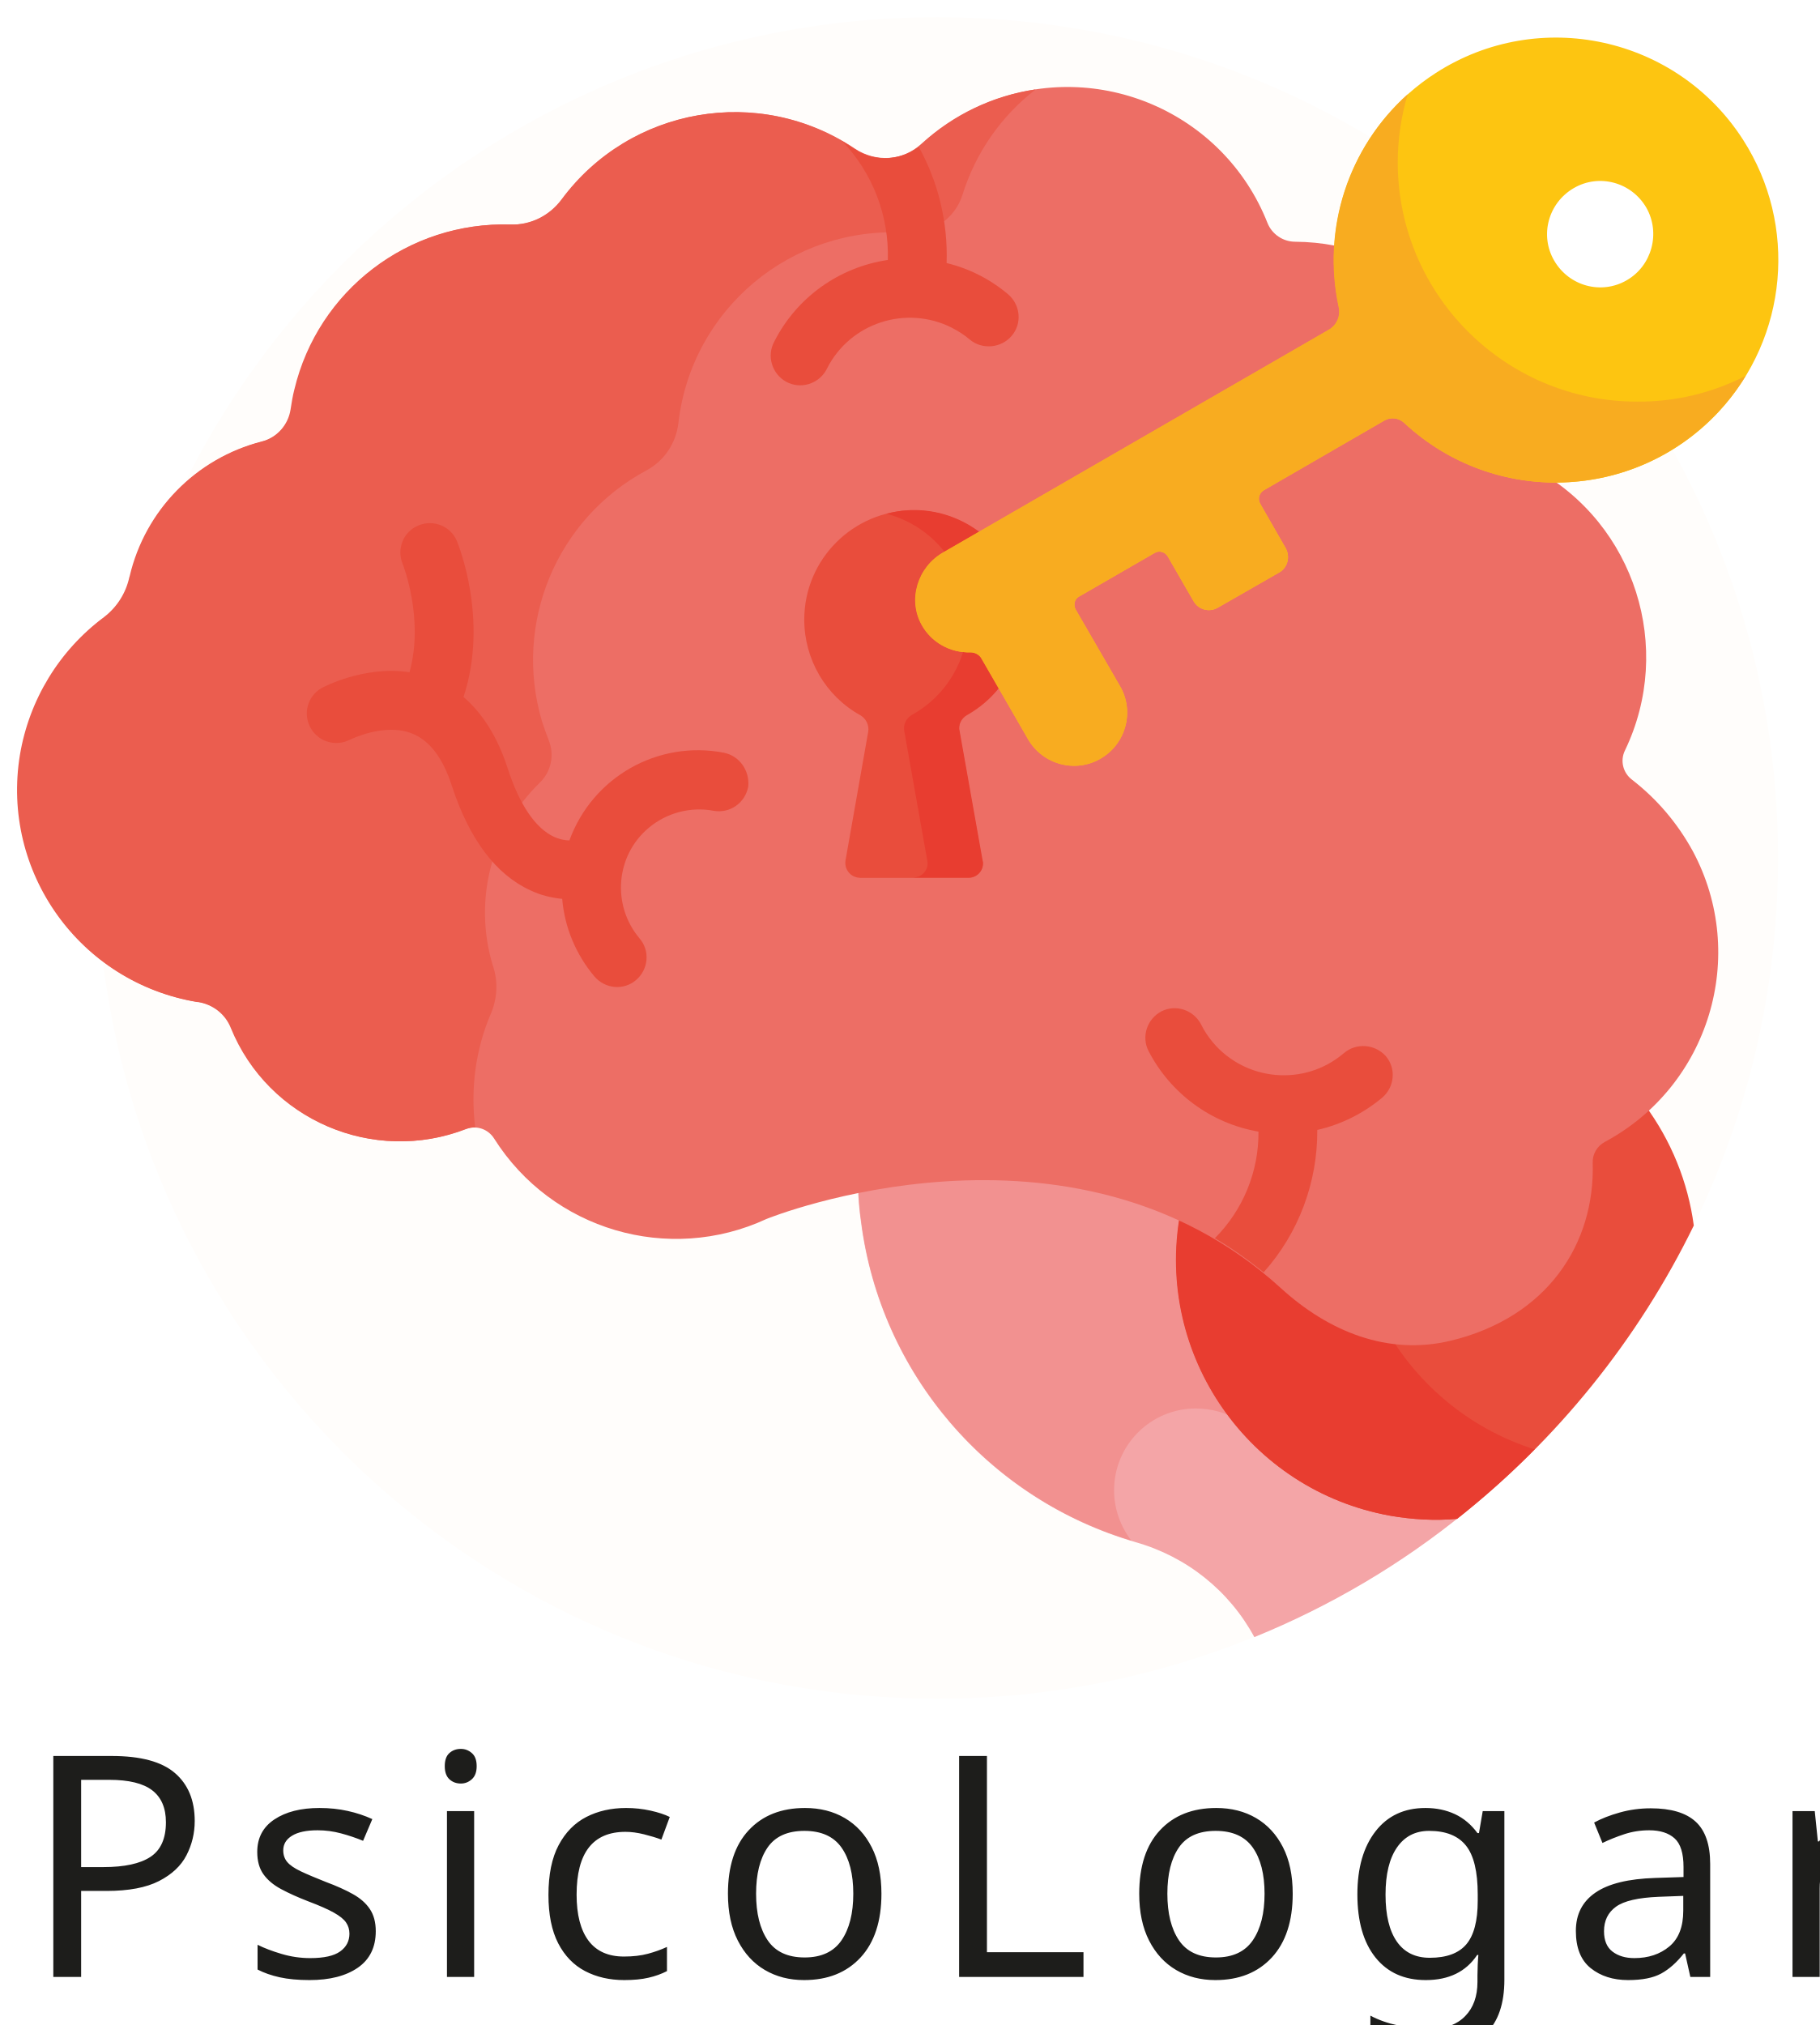
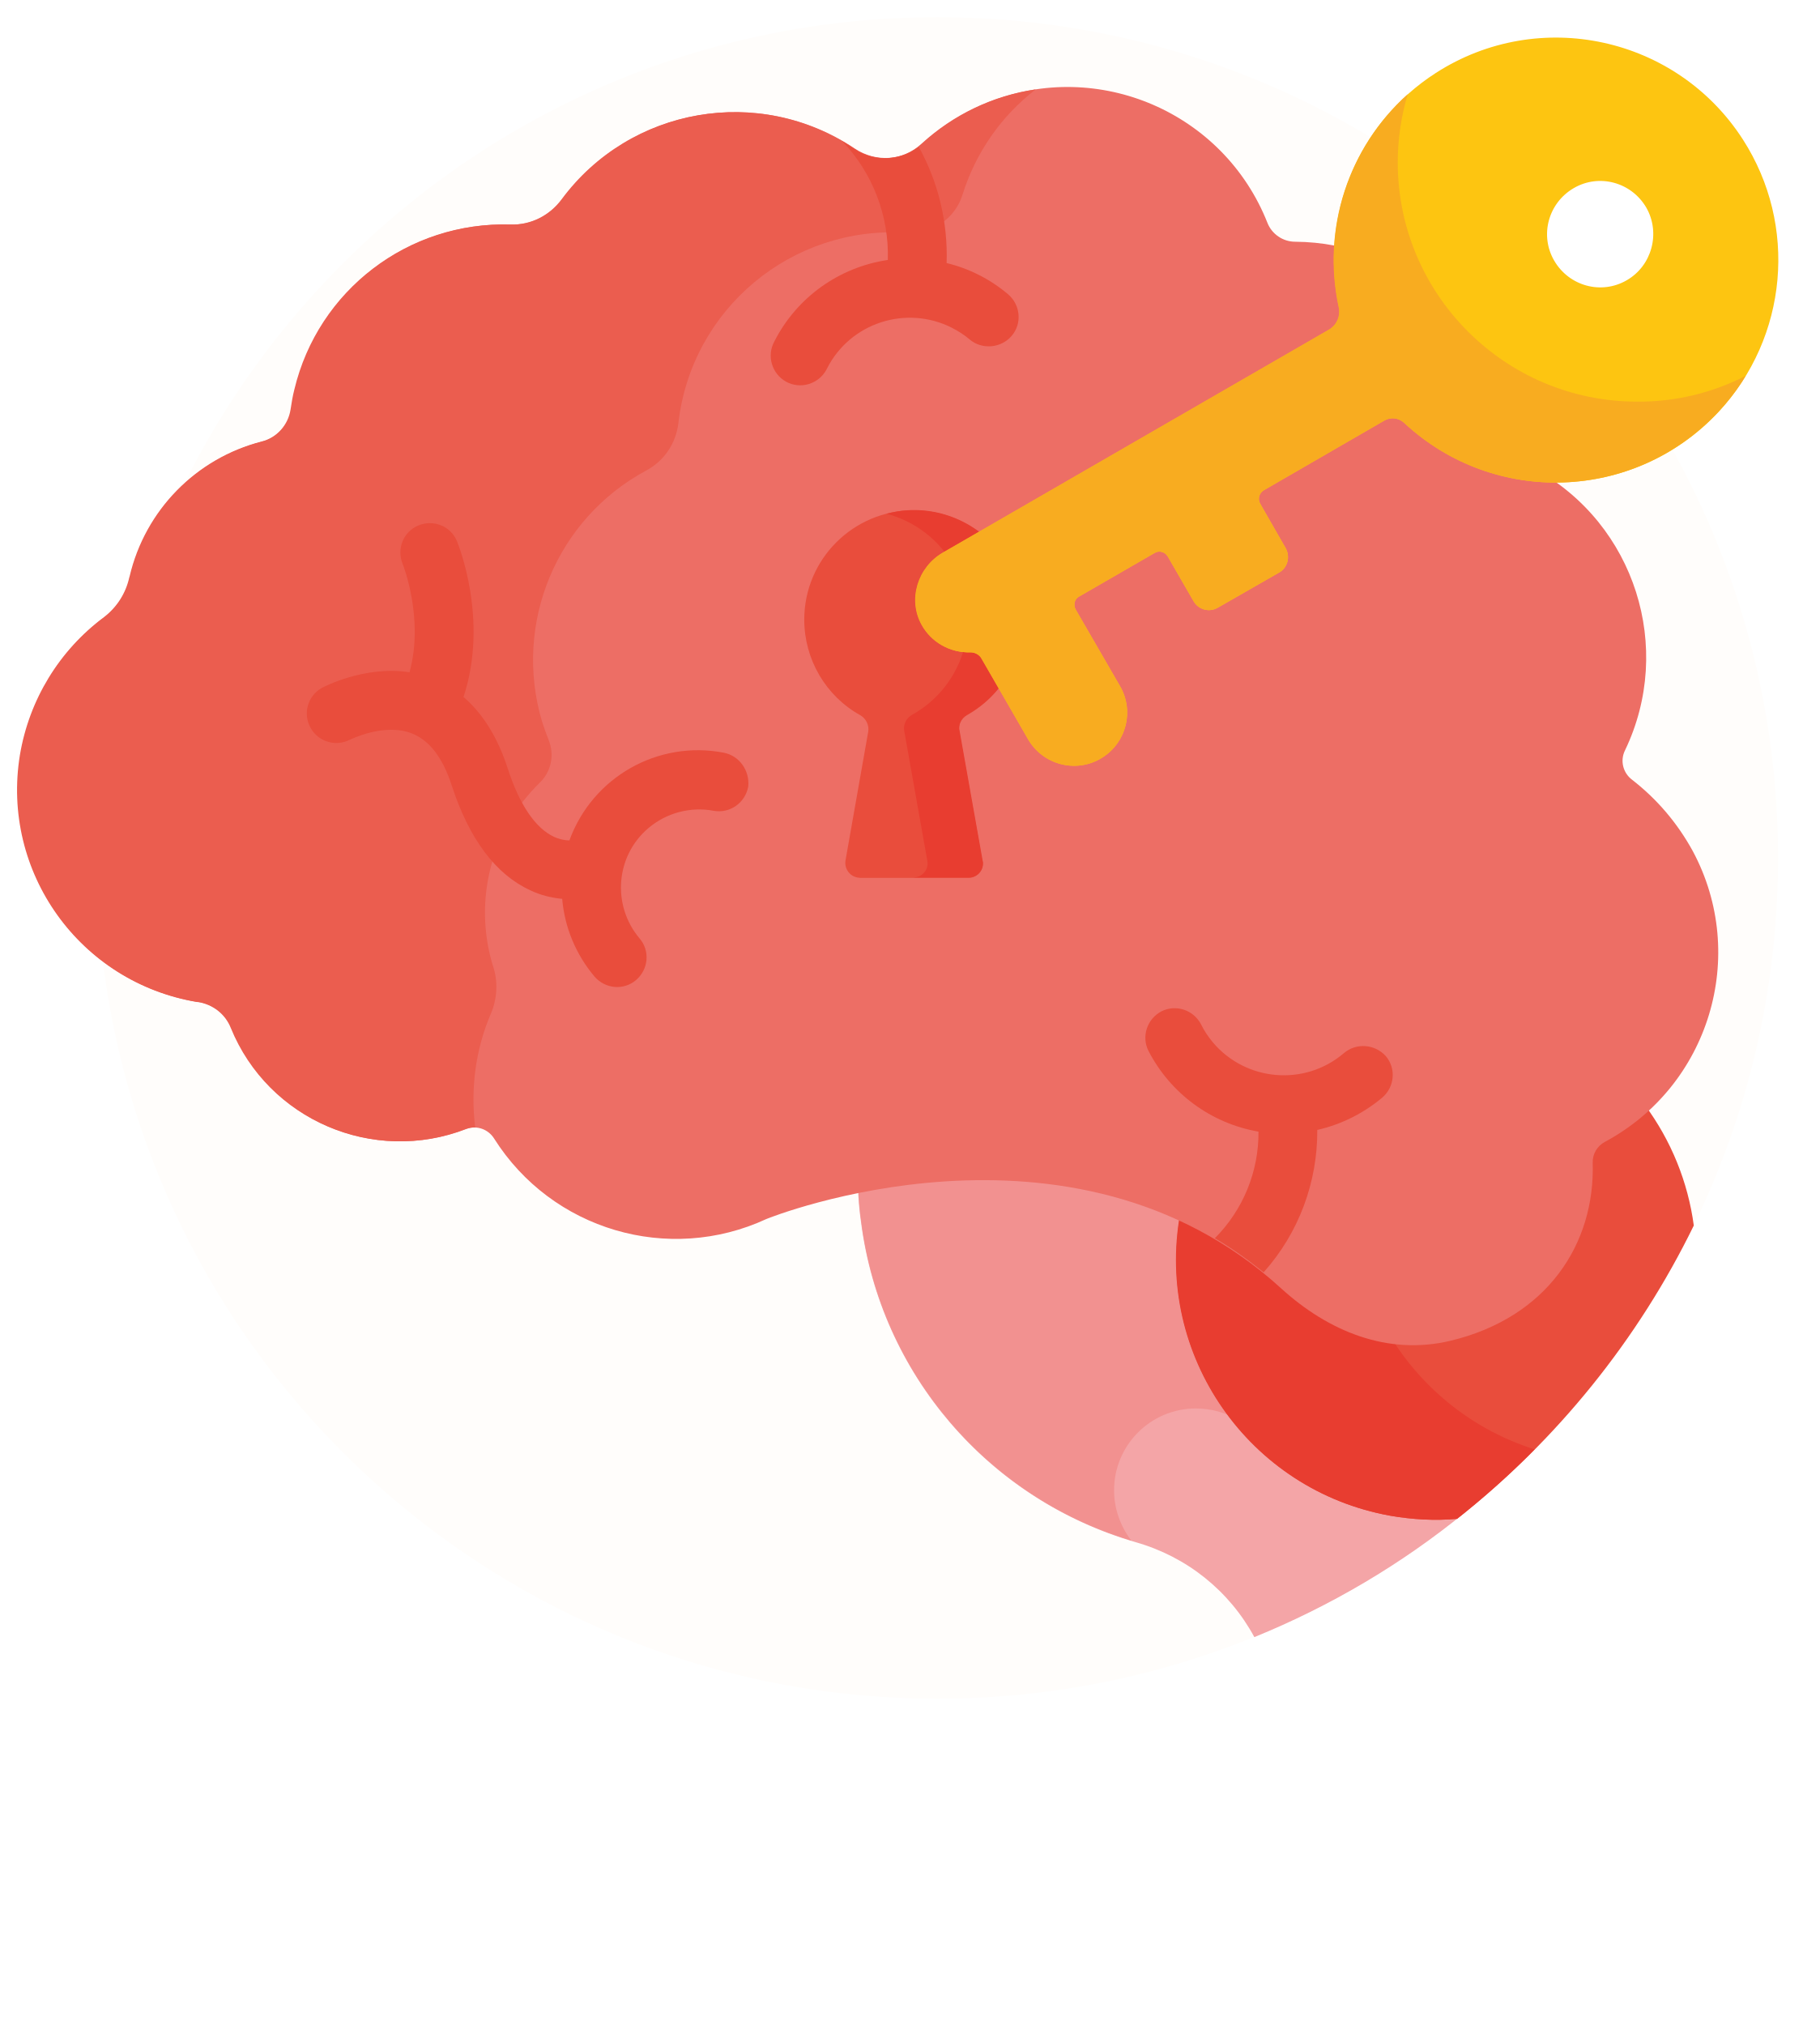
<svg xmlns="http://www.w3.org/2000/svg" version="1.1" id="Camada_1" x="0px" y="0px" viewBox="0 0 529.2 588.9" style="enable-background:new 0 0 529.2 588.9;" xml:space="preserve">
  <style type="text/css">
	.st0{fill:#FFFDFB;}
	.st1{fill:#F4A5A7;}
	.st2{fill:#F29190;}
	.st3{fill:#E94D3C;}
	.st4{fill:#E83D30;}
	.st5{fill:#ED6E65;}
	.st6{fill:#EB5D4F;}
	.st7{fill:#FDC511;}
	.st8{fill:#F8AC20;}
	.st9{fill:#1D1D1B;}
	.st10{font-family:'Norwester-Regular';}
	.st11{font-size:90px;}
	.st12{letter-spacing:9;}
</style>
  <circle class="st0" cx="272.6" cy="249.5" r="244.5" />
  <path class="st1" d="M344.4,375.9c-1-7.5-0.8-15.1,0.5-22.5l0.2-1.3l-1.2-0.6c-33.5-15.4-69-13.2-92.9-8.6l-1.5,0.3v1.5  c0.1,3.7,0.4,7.3,0.9,10.7c5.7,44.2,37.1,80.7,79.9,93.1c14.8,4.2,27.2,14.1,34.5,27.6c22.1-9,42.8-21.2,61.3-36.3  C386.1,444.4,349.7,415.9,344.4,375.9z" />
  <path class="st2" d="M324,433.4c0-13.1,10.6-23.8,23.8-23.8c4.6,0,9.2,1.3,13,3.9c-13.9-16.7-19.7-38.7-15.8-60.1l0.2-1.3l-1.2-0.6  c-33.5-15.4-69-13.2-92.9-8.6l-1.5,0.3v1.5c0.1,3.7,0.4,7.3,0.9,10.7c5.6,43.6,36.4,79.9,78.5,92.6C325.8,443.8,324,438.7,324,433.4  z" />
  <path class="st3" d="M492.6,356.4c-1.7-12.7-6.6-24.7-14.2-35c-3.8,3.5-8,6.5-12.6,9c-2.8,1.5-4.5,4.5-4.5,7.6  c0.7,22.5-12.3,43.3-39.9,50c-17.8,4.3-34.5-2.7-47.8-14.9c-9-8.2-19.2-15-30.3-20.1c-7.4,41.1,20,80.4,61.1,87.8  c6.4,1.1,12.9,1.5,19.4,0.9C452.8,418.8,476.4,389.6,492.6,356.4z" />
  <path class="st4" d="M404.5,388.9c-11.6-1.6-22.4-7.9-31-15.7c-9-8.2-19.2-15.1-30.3-20.2c-7.4,41.1,20,80.4,61.1,87.8  c6.4,1.1,12.9,1.5,19.4,0.9c8-6.3,15.5-13,22.6-20.2C428.9,416,414.1,404.4,404.5,388.9z" />
  <path class="st5" d="M474.7,226.8c-2.7-2-3.6-5.6-2.1-8.6c14.3-29.8,2.9-65.7-26-81.7c-4.5-2.5-7.6-6.9-8.3-12.1  c-4.2-30.8-30.5-53.9-61.6-54.1c-3.6,0-6.8-2.2-8.1-5.5c-12.7-32.1-49.1-47.8-81.1-35.1c-7.1,2.8-13.6,6.9-19.3,12.1  c-5.4,5-13.5,5.5-19.6,1.4c-27.8-18.6-65.2-12.1-85.1,14.8c-3.5,4.7-9,7.5-14.9,7.3c-29.7-0.9-55.9,19.1-62.8,48  c-0.5,1.9-0.8,3.9-1.1,5.8c-0.7,4.5-4,8.2-8.4,9.3c-19.1,4.9-33.9,20-38.4,39.2l-0.1,0.3c-1,4.6-3.6,8.7-7.4,11.6  c-13,9.7-21.7,24-24.4,40c-5.6,34.1,17.4,66.2,51.5,71.9c0.1,0,0.2,0,0.3,0c4.3,0.7,7.9,3.5,9.5,7.5c10.9,26.8,41.4,39.9,68.4,29.4  c3-1.1,6.3,0.1,8,2.8c16.8,26.6,50.7,36.6,79.2,23.4c0.9-0.4,88.6-35.5,149.6,20.1c13.8,12.6,31.1,19.7,49.4,15.3  c28.2-6.8,42-28.3,41.3-51.7c-0.1-2.6,1.3-4.9,3.5-6.1c30.4-16.3,41.9-54.2,25.6-84.6C487.8,239.3,481.9,232.4,474.7,226.8  L474.7,226.8z" />
  <path class="st6" d="M142.8,294.7c1.8-4.3,2.1-9.2,0.6-13.7l-0.1-0.3c-5.7-18.9-0.4-39.4,13.7-53.1c3.3-3.2,4.3-8,2.6-12.3  c-0.7-1.8-1.4-3.7-2-5.6c-8.4-28.5,4.3-58.9,30.4-72.9c5.2-2.8,8.6-7.9,9.3-13.8c3.8-33.2,33-57.5,66.3-55.3c7.3,0.5,14.1-4,16.3-11  c3.8-12.2,11.2-22.9,21.3-30.7c-12.4,1.8-23.9,7.3-33.2,15.8c-5.4,5-13.5,5.6-19.6,1.4c-27.7-18.6-65.2-12.1-85.1,14.8  c-3.5,4.7-9,7.5-14.9,7.3c-29.7-0.9-55.9,19.1-62.8,48c-0.5,1.9-0.8,3.9-1.1,5.8c-0.7,4.5-4,8.2-8.4,9.3  c-19.1,4.9-33.9,20-38.4,39.2l-0.1,0.3c-1,4.6-3.6,8.7-7.4,11.6c-13,9.7-21.7,24-24.4,40c-5.6,34.1,17.4,66.2,51.5,71.9  c0.1,0,0.2,0,0.3,0c4.3,0.7,7.9,3.5,9.5,7.5c10.9,26.8,41.4,39.9,68.4,29.4c0.9-0.3,1.8-0.5,2.7-0.4  C136.8,316.6,138.3,305.1,142.8,294.7z" />
  <path class="st3" d="M294.2,97.7c3.1-3.6,2.6-9-1-12.1c-5.2-4.4-11.3-7.5-17.9-9.1c0.4-11.8-2.4-23.5-8.1-33.8  c-5.4,4.2-13,4.5-18.7,0.6c-1.2-0.8-2.4-1.5-3.6-2.3c8.9,9.3,13.7,21.8,13.3,34.6c-14.2,2.1-26.5,10.9-33,23.7  c-2.3,4.2-0.7,9.4,3.4,11.7c4.2,2.3,9.4,0.7,11.7-3.4c0.1-0.1,0.1-0.3,0.2-0.4c6.7-13.3,23-18.6,36.3-11.9c1.9,1,3.7,2.1,5.3,3.5  C285.6,101.7,291.1,101.3,294.2,97.7C294.1,97.7,294.2,97.7,294.2,97.7z" />
  <path class="st3" d="M390.8,306.3c-11.4,9.7-28.5,8.2-38.1-3.2c-1.3-1.6-2.5-3.3-3.4-5.2c-2.2-4.2-7.3-5.9-11.5-3.8  c-4.2,2.2-5.9,7.3-3.8,11.5l0,0c6.4,12.4,18.2,21.1,32,23.5c0.1,11.6-4.5,22.8-12.7,31c5,2.9,9.7,6.3,14.2,9.9  c10.2-11.4,15.7-26.2,15.6-41.4c7-1.6,13.4-4.8,18.9-9.4c3.6-3.1,4.1-8.5,1-12.1C399.8,303.6,394.4,303.2,390.8,306.3L390.8,306.3  L390.8,306.3z" />
  <path class="st3" d="M210.5,218.9c-19.2-3.7-38.2,7.1-44.9,25.5c-1.5,0-3.1-0.4-4.4-1c-5.5-2.5-10.2-9.5-13.6-20.1  c-2.9-8.9-7.2-15.8-12.8-20.6c7.4-22.4-1.5-44.3-1.9-45.3c-1.8-4.4-6.8-6.4-11.2-4.6c-4.4,1.8-6.4,6.8-4.6,11.2l0,0  c0.1,0.2,6.3,15.9,2,31.5c-13.2-2-25,4.3-25.6,4.6c-4.1,2.4-5.5,7.6-3.1,11.7c2.3,4,7.3,5.4,11.4,3.3c0.1,0,9.9-5,18-1.8  c5.1,2,9,7.1,11.6,15.2c5.1,15.6,12.8,25.8,22.8,30.4c2.9,1.4,6.1,2.2,9.3,2.5c0.7,8.3,4,16.2,9.4,22.6c3.1,3.6,8.5,4.1,12.1,1  s4.1-8.5,1-12.1c-8.1-9.6-7-24,2.6-32.1c5.2-4.4,12.2-6.3,19-5c4.7,0.8,9.1-2.3,10-7C218.1,224.2,215.1,219.8,210.5,218.9  L210.5,218.9z" />
  <path class="st3" d="M297.5,180.2c0-17.5-14.2-31.8-31.8-31.8c-17.5,0-31.8,14.2-31.8,31.8c0,11.5,6.2,22.2,16.3,27.8  c1.7,1,2.6,2.9,2.3,4.8l-6.6,37.4c-0.4,2.4,1.2,4.6,3.5,5c0.2,0,0.5,0.1,0.8,0.1h31.5c2.2,0,4.1-1.8,4.1-4.1c0-0.2,0-0.5-0.1-0.7  l-6.7-37.7c-0.4-1.9,0.5-3.8,2.2-4.8C291.3,202.3,297.5,191.7,297.5,180.2z" />
  <path class="st4" d="M281.2,207.9c15.3-8.5,20.9-27.8,12.4-43.2c-6-10.7-17.6-17.1-29.8-16.3c-2,0.1-4,0.5-6,1  c17,4.5,27.1,21.8,22.7,38.8c-2.2,8.4-7.7,15.5-15.3,19.7c-1.7,1-2.6,2.9-2.2,4.8l6.7,37.7c0.4,2.2-1.1,4.3-3.3,4.7  c-0.2,0-0.5,0.1-0.7,0.1h16.1c2.2,0,4.1-1.8,4.1-4.1c0-0.2,0-0.5-0.1-0.7l-6.7-37.7C278.6,210.8,279.5,208.9,281.2,207.9z" />
  <path class="st7" d="M506.9,40.6c-19.3-30-59.3-38.7-89.3-19.4c-22.7,14.6-33.9,41.7-28.2,68.1c0.6,2.6-0.6,5.3-2.9,6.6l-112.2,64.8  c-7.3,4.2-10.3,13.6-6.2,21c2.8,5.1,8.3,8.2,14.2,8c1.3,0,2.6,0.7,3.2,1.8L299,215c4.3,7.4,13.8,9.9,21.1,5.6  c7.4-4.3,9.9-13.8,5.6-21.1l0,0l-12.9-22.3c-0.7-1.3-0.3-3,1-3.7l0,0l22-12.7c1.3-0.8,3-0.3,3.8,1l7.5,13c1.4,2.5,4.6,3.4,7.1,1.9  l0,0l17.8-10.2c2.5-1.4,3.3-4.6,1.9-7.1l0,0l-7.4-12.9c-0.8-1.4-0.3-3.1,1-3.9l35.1-20.3c1.9-1.1,4.2-0.8,5.8,0.7  c26.1,24.3,67,22.9,91.4-3.2C520,98,522.9,65.5,506.9,40.6L506.9,40.6z M473.1,81.5c-7.4,4.3-16.8,1.7-21.1-5.7s-1.7-16.8,5.7-21.1  c7.4-4.3,16.8-1.7,21.1,5.7C483,67.8,480.4,77.3,473.1,81.5L473.1,81.5L473.1,81.5z" />
  <path class="st8" d="M476.1,116.8c-38.4,0-69.6-31.2-69.6-69.6c0-6.7,1-13.4,2.9-19.8c-17.3,15.5-25,39.1-20.1,61.9  c0.6,2.6-0.6,5.3-2.9,6.6l-112.2,64.8c-7.3,4.2-10.3,13.6-6.2,21c2.8,5.1,8.3,8.2,14.2,8c1.3,0,2.6,0.7,3.2,1.8  c2.5,4.4,8.6,14.8,13.6,23.5c4.3,7.4,13.8,9.9,21.1,5.6c7.4-4.3,9.9-13.8,5.6-21.1l0,0l-12.9-22.3c-0.7-1.3-0.3-3,1-3.7l0,0l22-12.7  c1.3-0.8,3-0.3,3.8,1l7.5,13c1.4,2.5,4.6,3.4,7.1,1.9l0,0l17.8-10.2c2.5-1.4,3.3-4.6,1.9-7.1l0,0l-7.4-12.9c-0.8-1.4-0.3-3.1,1-3.9  l35.1-20.3c1.9-1.1,4.2-0.8,5.8,0.7c26.1,24.3,67,22.9,91.4-3.3c3-3.2,5.6-6.6,7.9-10.4C497.9,114.3,487.1,116.9,476.1,116.8z" />
-   <text transform="matrix(1 0 0 1 6.77 574.93)" class="st9 st10 st11 st12">PsicoLogar</text>
+   <text transform="matrix(1 0 0 1 6.77 574.93)" class="st9 st10 st11 st12" />
</svg>
